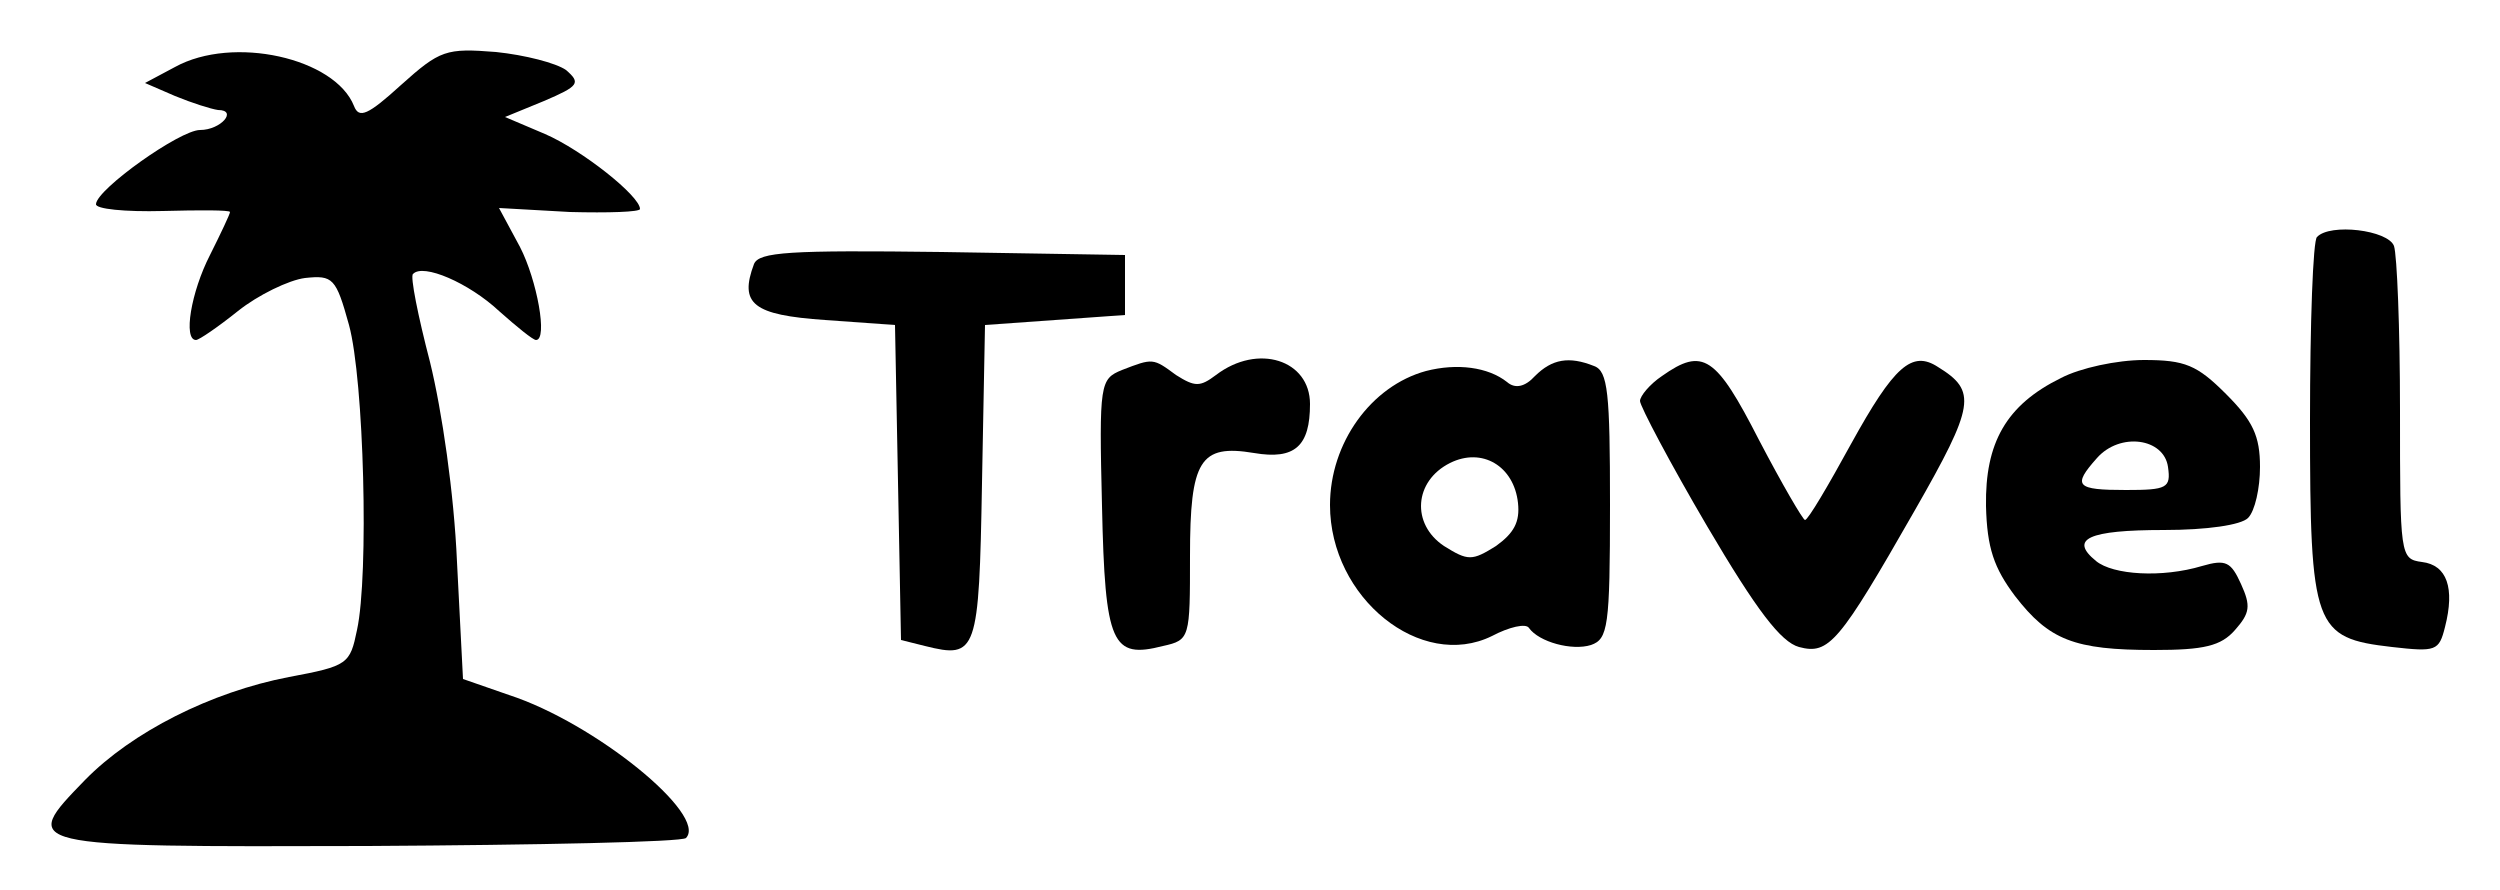
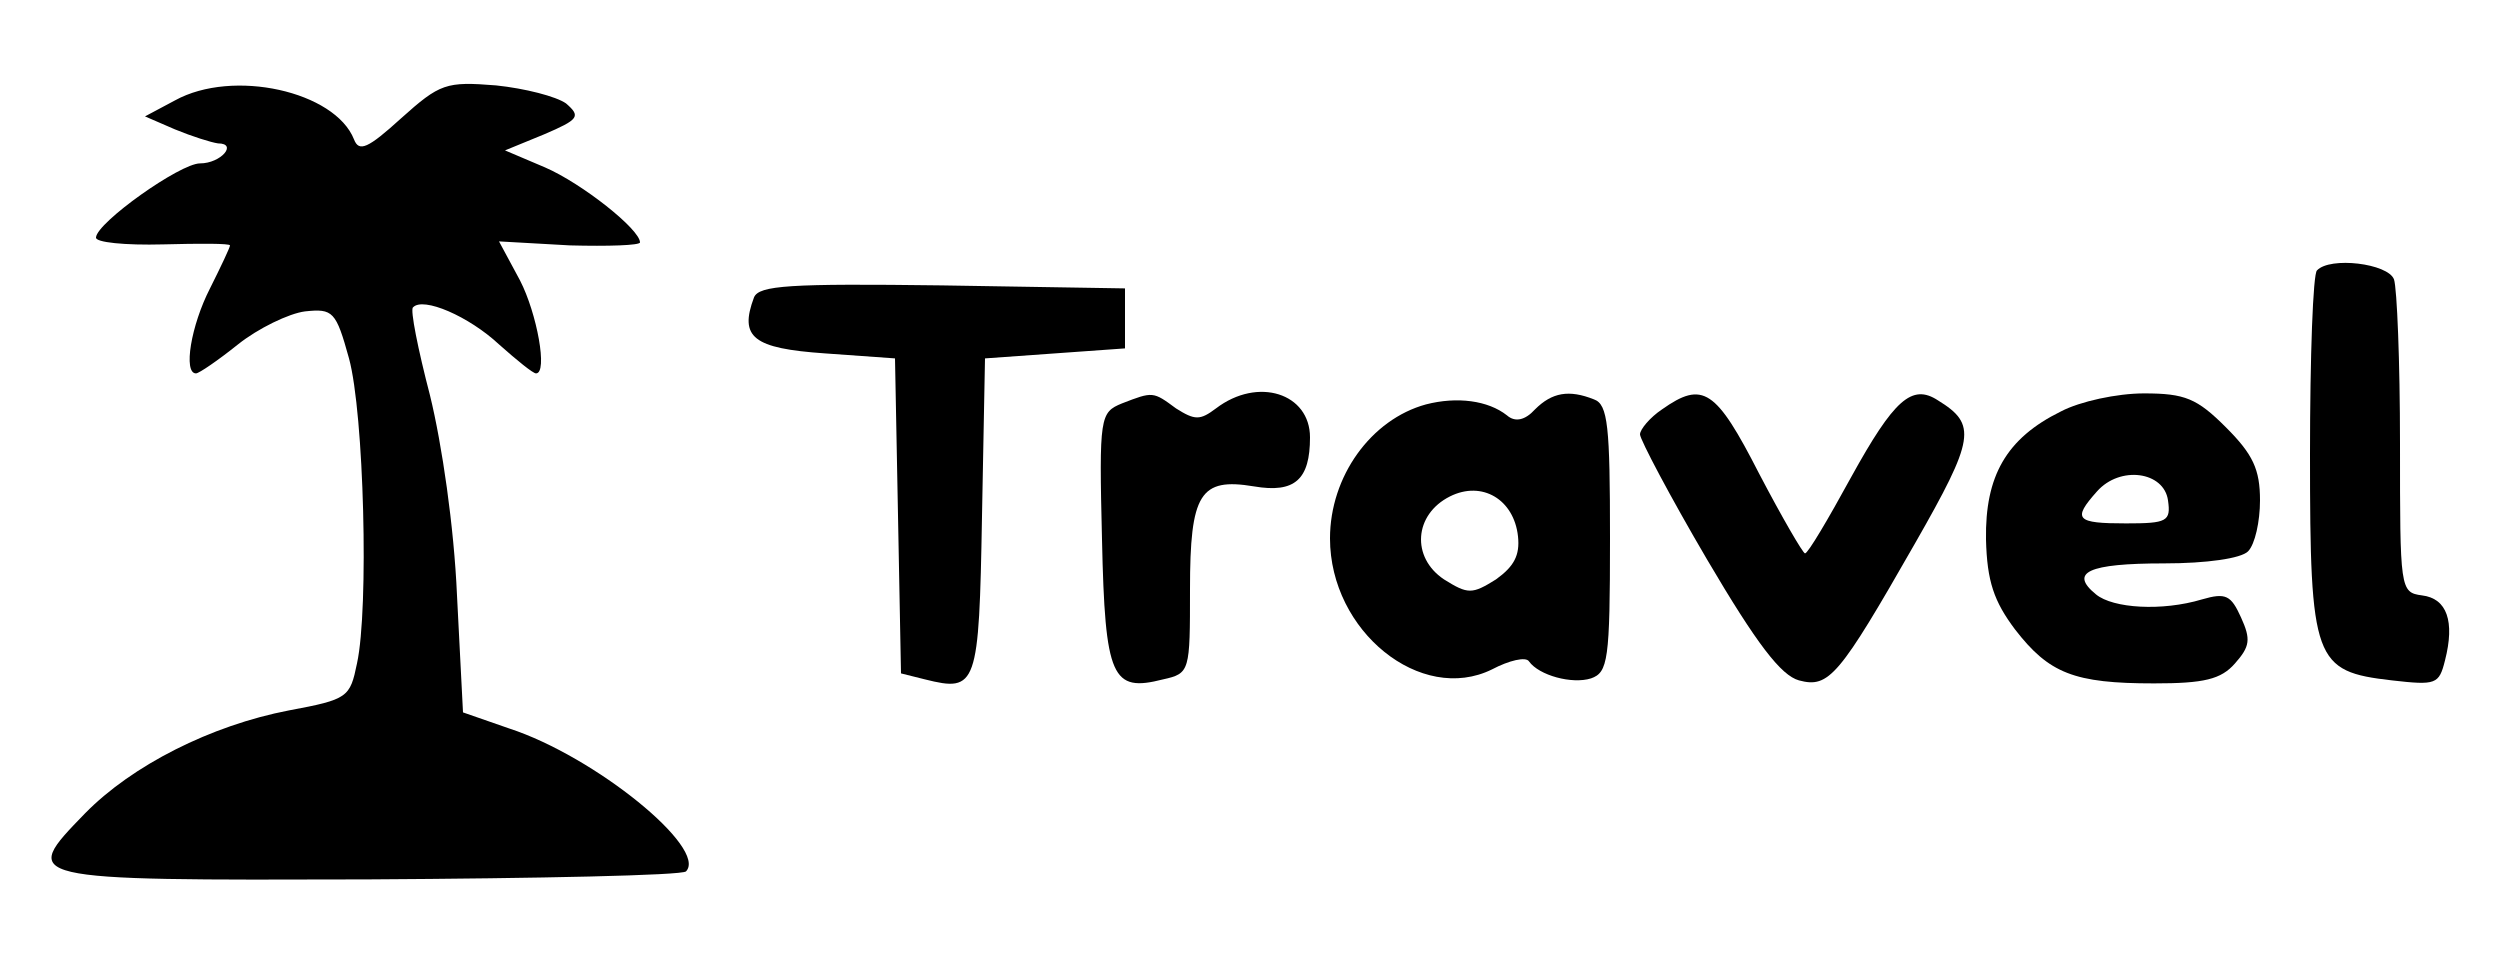
- <svg xmlns="http://www.w3.org/2000/svg" version="1.0" width="250pt" height="89pt" viewBox="0 0 250 89" preserveAspectRatio="xMidYMid meet">
+ <svg xmlns="http://www.w3.org/2000/svg" version="1.0" width="81pt" height="31pt" viewBox="0 0 250 89" preserveAspectRatio="xMidYMid meet">
  <g transform="translate(0,89) scale(0.1,-0.1)" fill="#000000" stroke="none">
    <path d="M175 823 l-30 -16 30 -13 c17 -7 36 -13 43 -14 20 0 3 -20 -18 -20 -20 0 -103 -59 -104 -74 -1 -5 29 -8 67 -7 37 1 67 1 67 -1 0 -2 -9 -21 -20 -43 -19 -37 -27 -85 -14 -85 3 0 22 13 42 29 20 16 51 31 67 33 28 3 31 0 44 -47 15 -55 20 -250 8 -305 -7 -34 -9 -36 -68 -47 -78 -15 -157 -55 -204 -103 -65 -67 -66 -67 283 -66 171 1 314 4 318 8 22 23 -91 115 -177 143 l-46 16 -6 117 c-3 69 -15 151 -27 200 -12 46 -20 86 -17 88 10 11 56 -9 86 -37 18 -16 34 -29 37 -29 12 0 1 60 -16 93 l-21 39 71 -4 c38 -1 70 0 70 3 0 13 -58 59 -95 75 l-40 17 39 16 c35 15 37 18 22 31 -10 7 -41 15 -70 18 -50 4 -56 2 -95 -33 -33 -30 -42 -34 -47 -21 -19 48 -121 71 -179 39z" />
    <path d="M2317 653 c-4 -3 -7 -86 -7 -184 0 -207 4 -217 82 -226 44 -5 47 -4 53 20 10 39 2 62 -23 65 -22 3 -22 6 -22 152 0 82 -3 155 -6 164 -6 16 -64 23 -77 9z" />
    <path d="M754 626 c-15 -40 -1 -51 71 -56 l70 -5 3 -157 3 -158 24 -6 c52 -13 54 -7 57 163 l3 158 70 5 70 5 0 30 0 30 -183 3 c-153 2 -183 0 -188 -12z" />
    <path d="M1122 520 c-22 -9 -23 -13 -20 -136 3 -139 10 -153 61 -140 27 6 27 8 27 90 0 96 10 112 64 103 41 -7 56 7 56 49 0 44 -52 61 -94 29 -16 -12 -21 -12 -40 0 -23 17 -23 17 -54 5z" />
    <path d="M1426 519 c-55 -15 -96 -72 -96 -134 0 -93 91 -166 162 -131 17 9 34 13 37 8 10 -14 43 -23 62 -17 17 6 19 18 19 140 0 112 -2 134 -16 139 -25 10 -42 7 -59 -10 -10 -11 -20 -13 -28 -6 -19 15 -50 19 -81 11z m92 -132 c2 -19 -4 -30 -22 -43 -24 -15 -28 -15 -52 0 -33 22 -30 65 6 83 32 16 64 -3 68 -40z" />
    <path d="M1662 514 c-12 -8 -22 -20 -22 -25 0 -5 30 -62 67 -125 50 -85 74 -116 92 -121 30 -8 40 4 116 137 60 105 62 119 23 143 -26 17 -44 1 -87 -77 -23 -42 -43 -76 -46 -76 -2 0 -23 36 -46 80 -43 84 -56 93 -97 64z" />
    <path d="M2061 512 c-55 -27 -76 -65 -75 -128 1 -42 8 -62 29 -90 34 -44 59 -54 139 -54 50 0 67 4 81 20 15 17 16 24 6 46 -10 22 -15 25 -39 18 -40 -12 -89 -9 -106 5 -27 22 -8 31 68 31 43 0 77 5 84 12 7 7 12 30 12 51 0 31 -7 46 -34 73 -29 29 -41 34 -82 34 -27 0 -64 -8 -83 -18z m107 -89 c3 -21 -1 -23 -42 -23 -50 0 -54 4 -29 32 23 26 67 20 71 -9z" />
  </g>
</svg>
